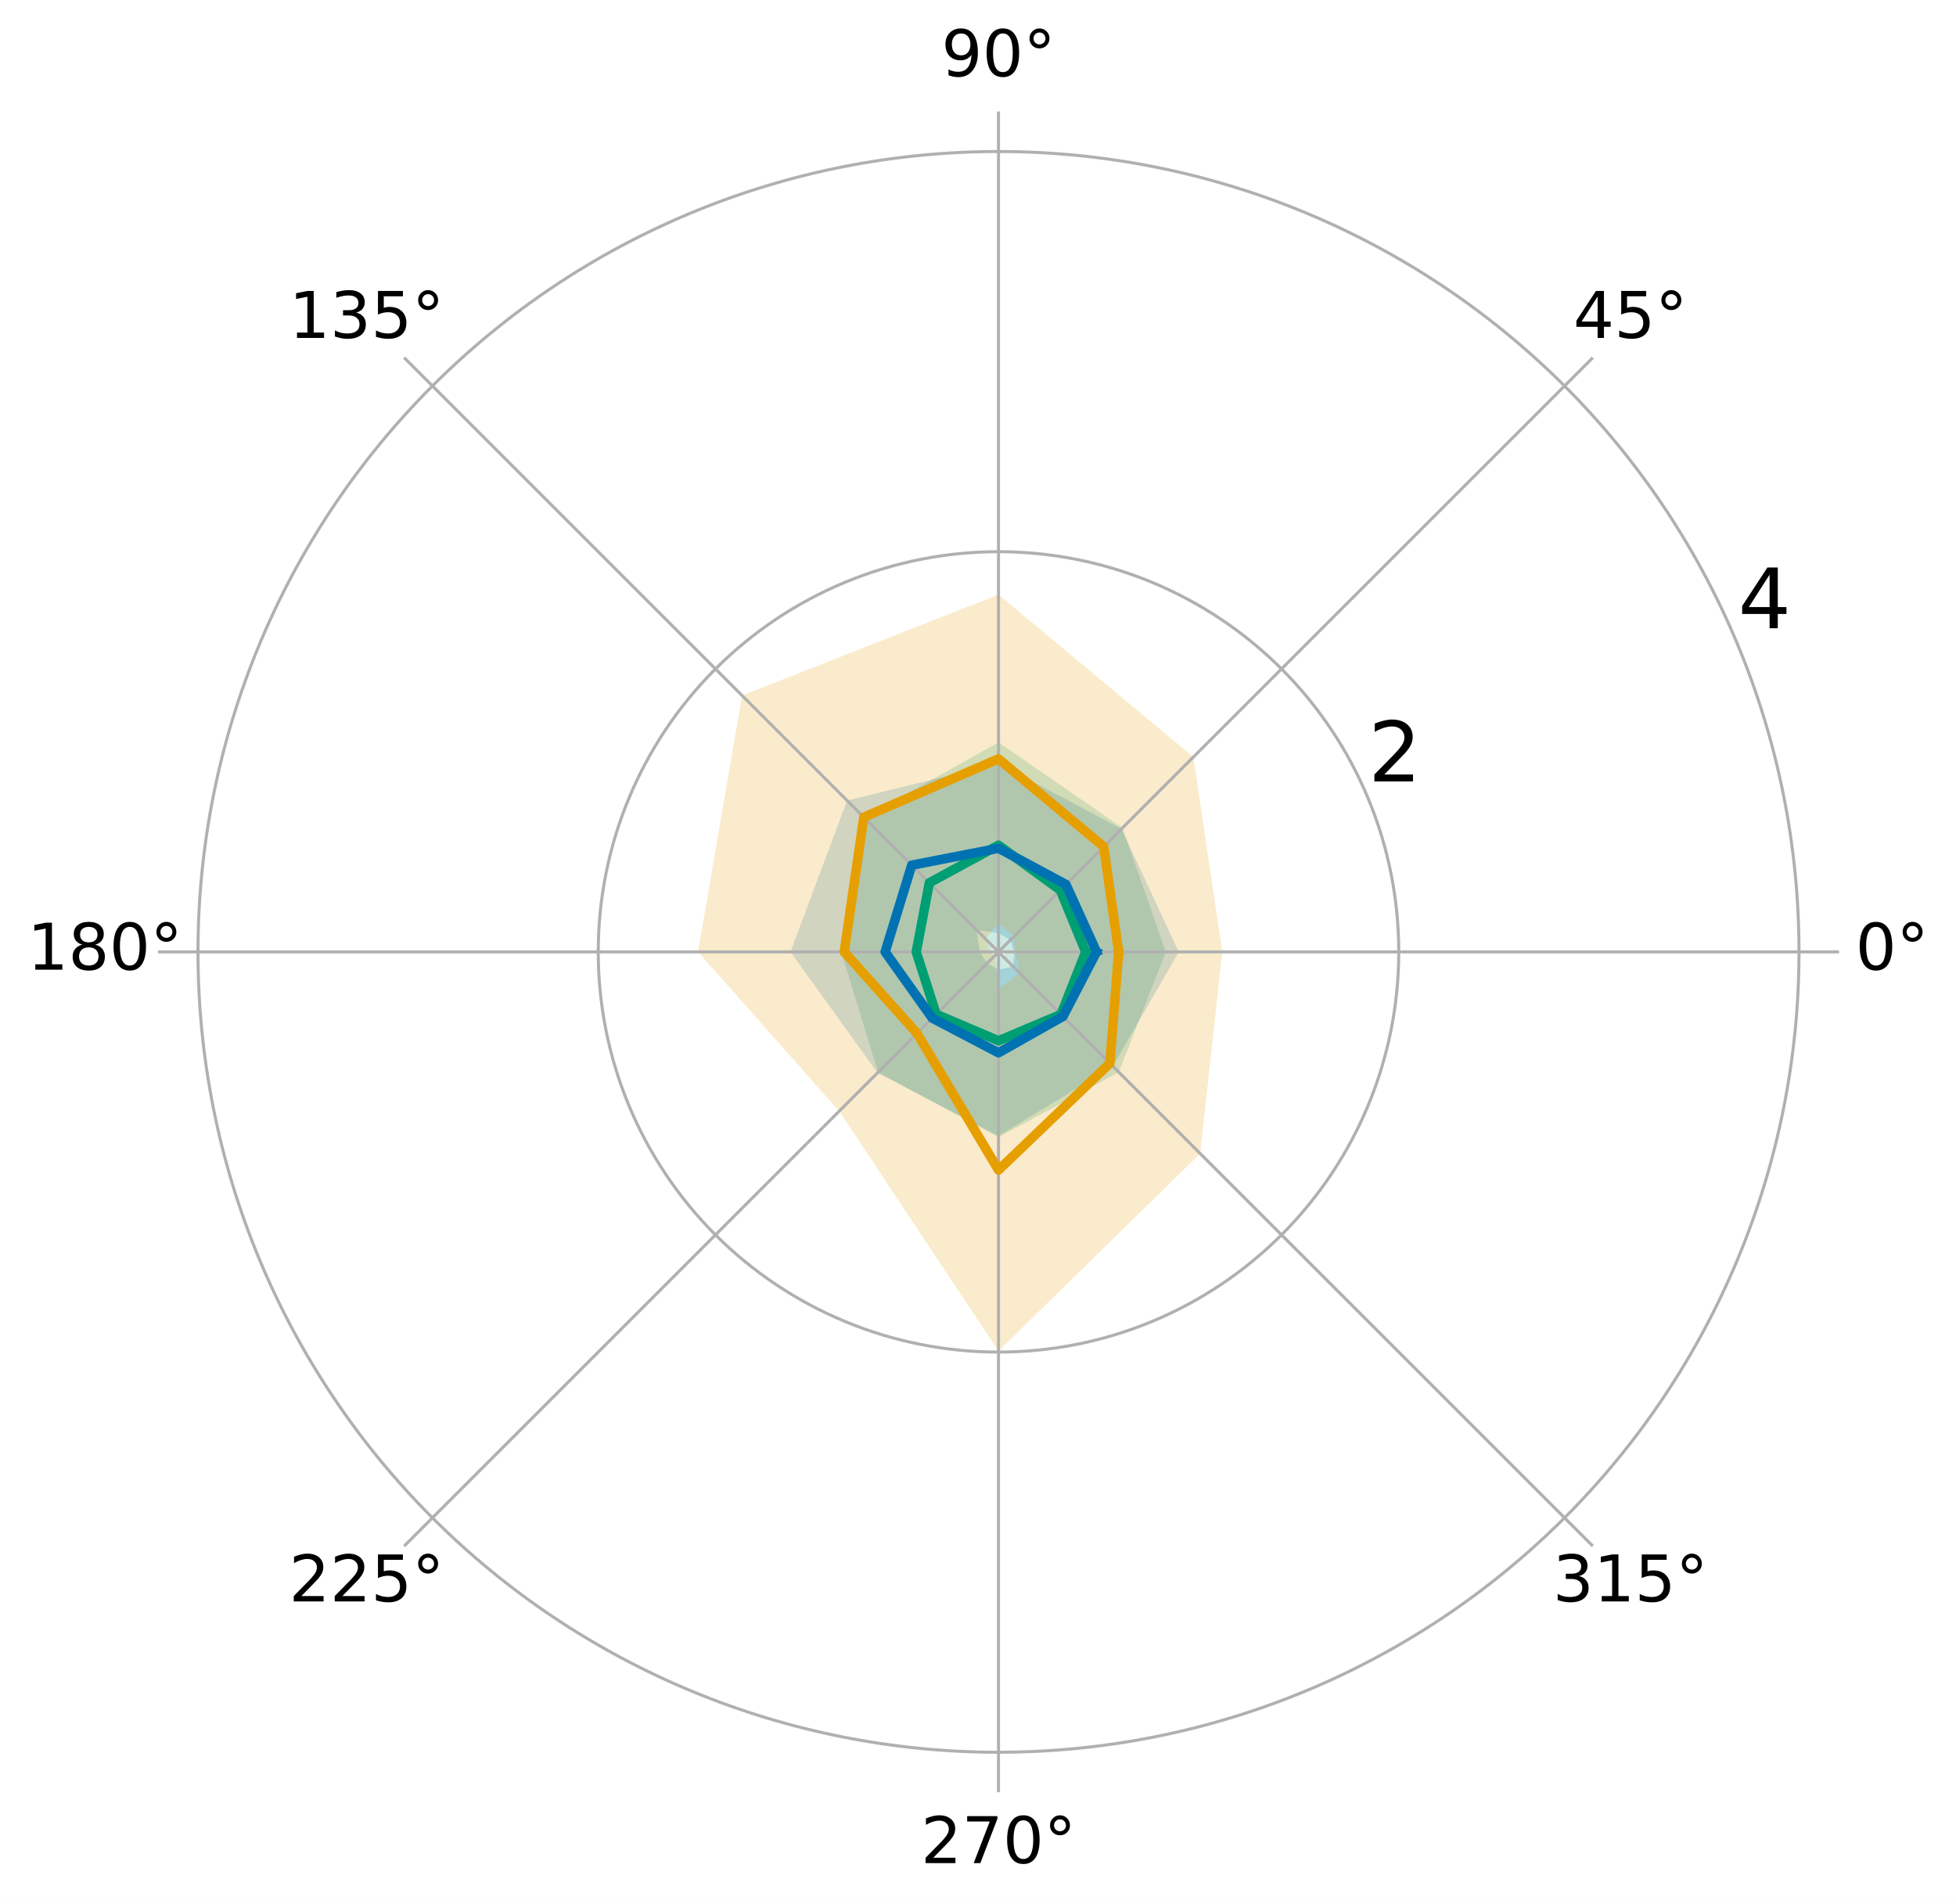
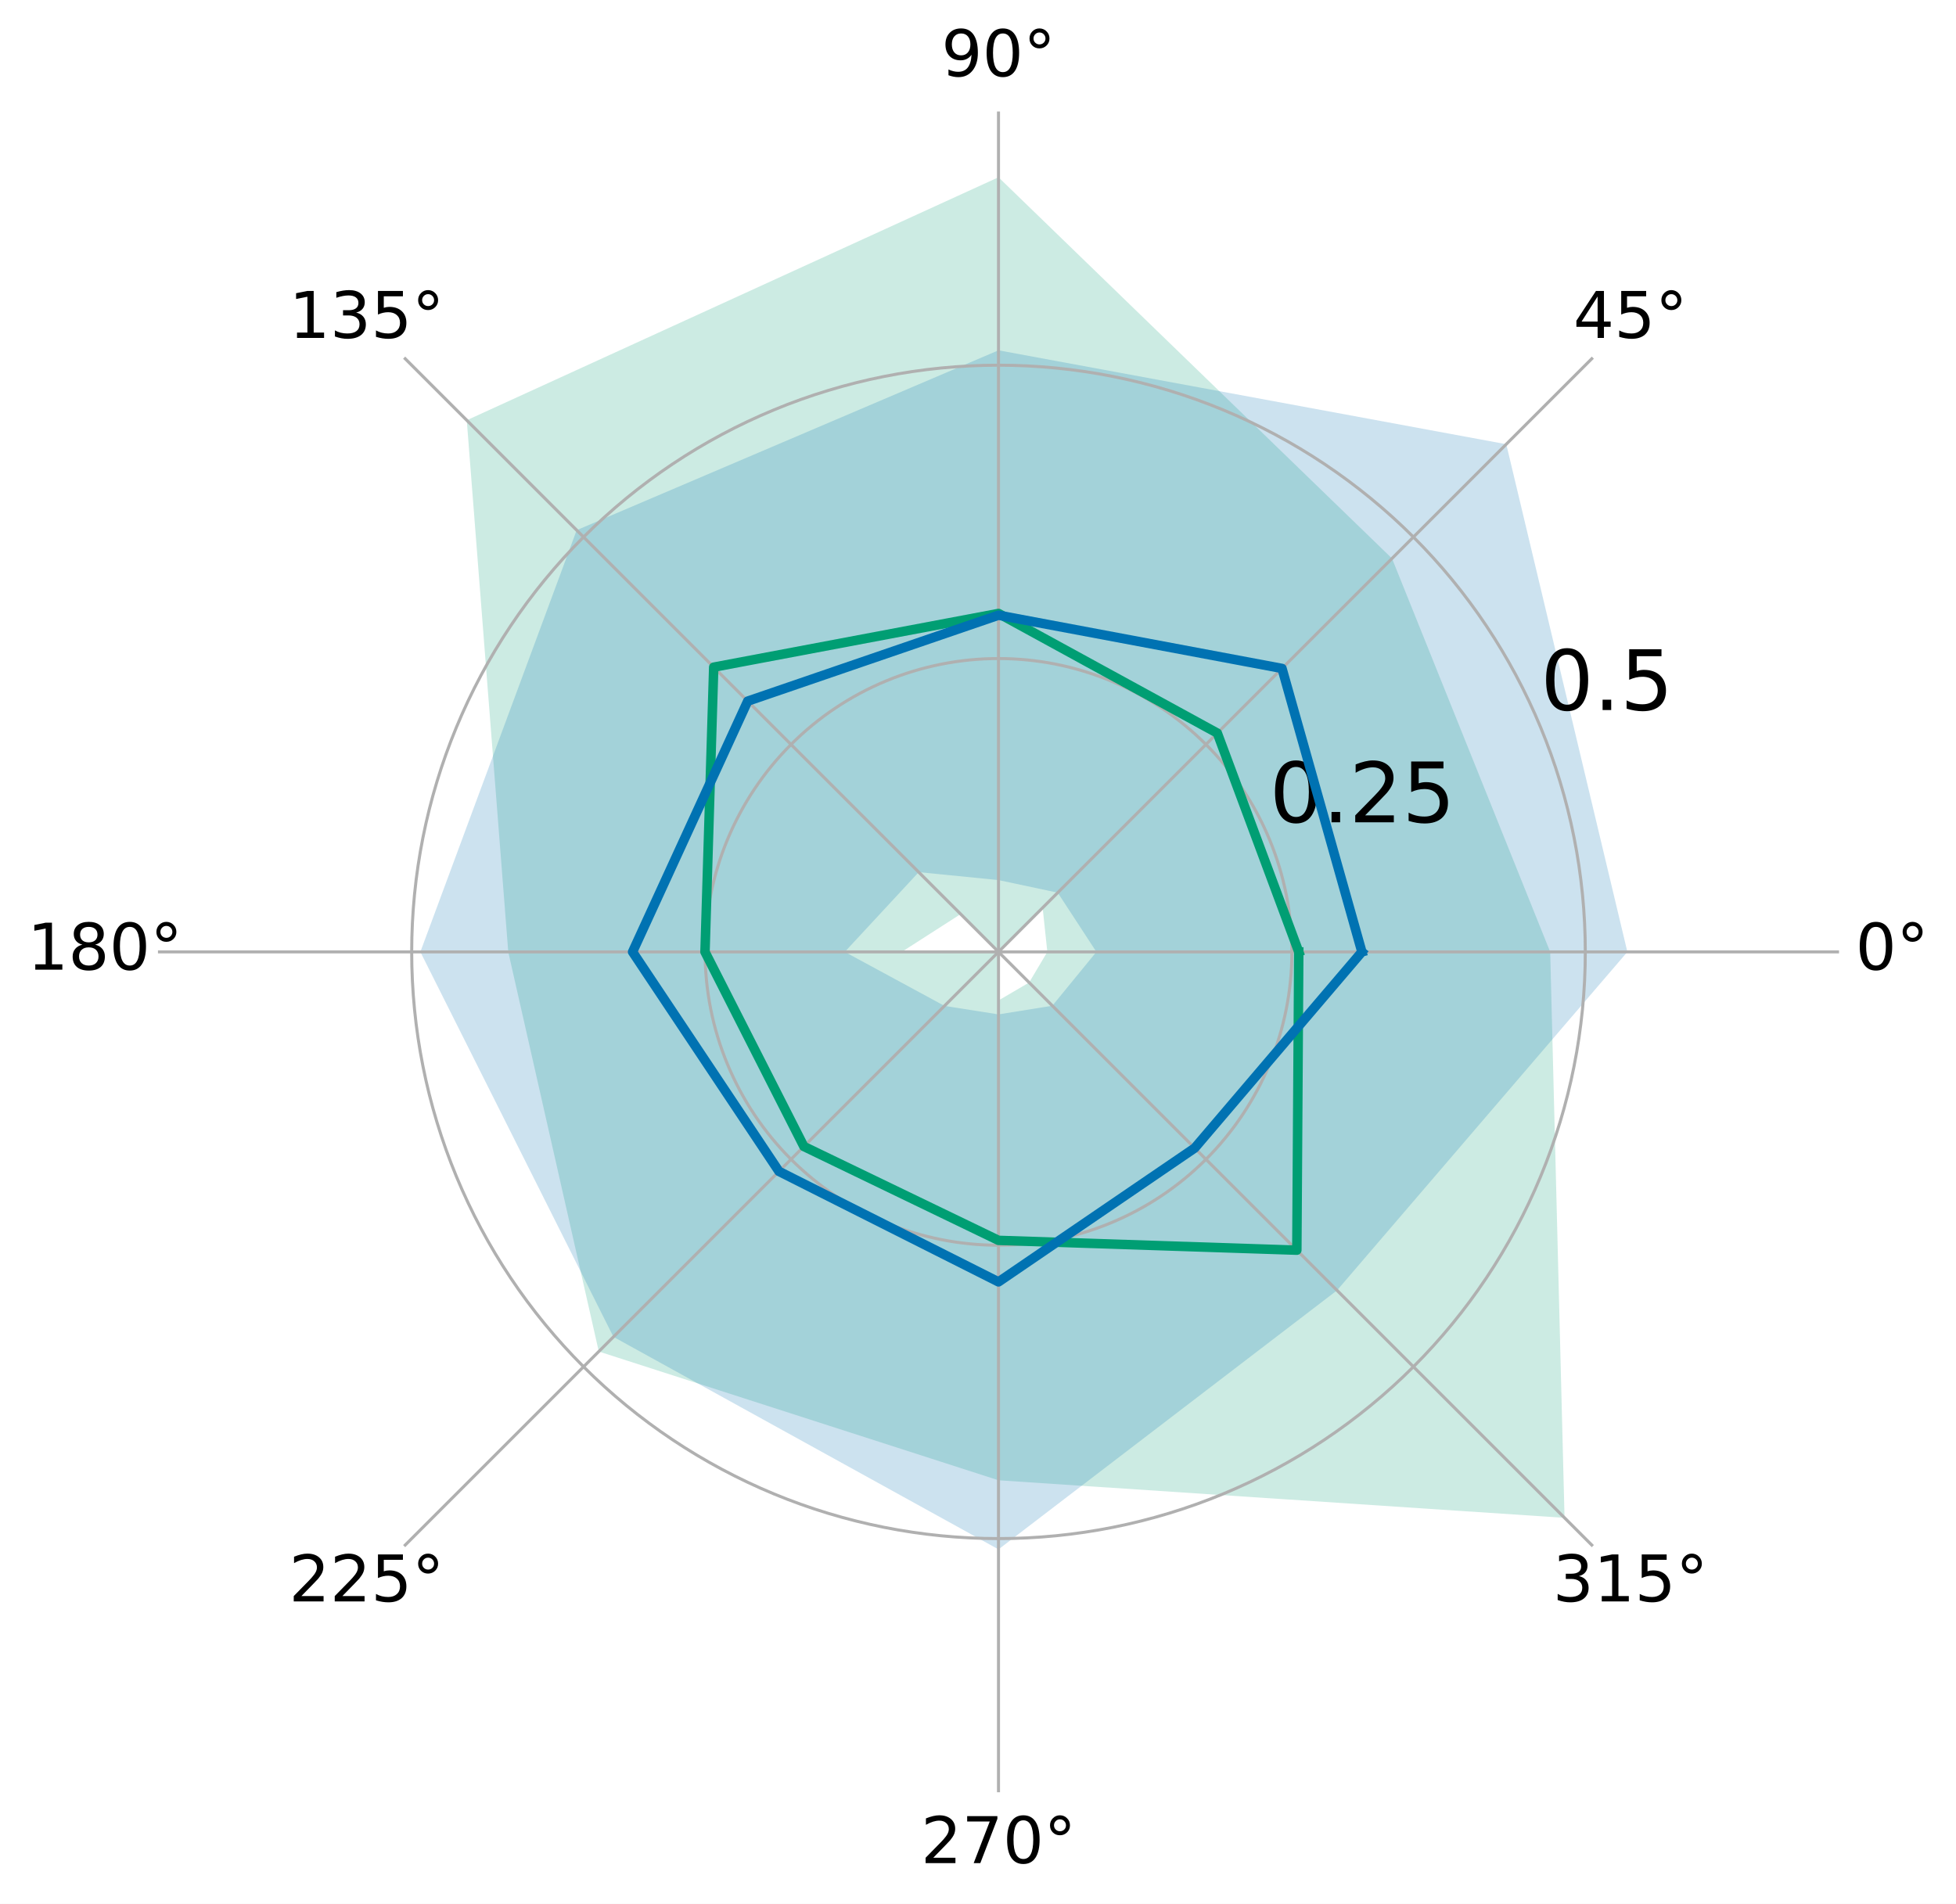
<svg xmlns="http://www.w3.org/2000/svg" xmlns:xlink="http://www.w3.org/1999/xlink" width="516.053pt" height="502.373pt" viewBox="0 0 516.053 502.373" version="1.1">
  <defs>
    <style type="text/css">*{stroke-linejoin: round; stroke-linecap: butt}</style>
  </defs>
  <g id="figure_1">
    <g id="patch_1">
      <path d="M 0 502.373  L 516.053 502.373  L 516.053 0  L 0 0  z " style="fill: #ffffff" />
    </g>
    <g id="axes_1">
      <g id="patch_2">
        <path d="M 485.194 251.186  C 485.194 222.065 479.458 193.227 468.314 166.323  C 457.17 139.418 440.834 114.97 420.242 94.378  C 399.651 73.787 375.203 57.451 348.298 46.307  C 321.394 35.163 292.556 29.426 263.434 29.426  C 234.313 29.426 205.475 35.163 178.57 46.307  C 151.666 57.451 127.218 73.787 106.626 94.378  C 86.035 114.97 69.699 139.418 58.555 166.323  C 47.411 193.227 41.674 222.065 41.674 251.186  C 41.674 280.308 47.411 309.146 58.555 336.05  C 69.699 362.955 86.035 387.403 106.626 407.994  C 127.218 428.586 151.666 444.922 178.57 456.066  C 205.475 467.21 234.313 472.946 263.434 472.946  C 292.556 472.946 321.394 467.21 348.298 456.066  C 375.203 444.922 399.651 428.586 420.242 407.994  C 440.834 387.403 457.17 362.955 468.314 336.05  C 479.458 309.146 485.194 280.308 485.194 251.186  M 263.434 251.186  C 263.434 251.186 263.434 251.186 263.434 251.186  C 263.434 251.186 263.434 251.186 263.434 251.186  C 263.434 251.186 263.434 251.186 263.434 251.186  C 263.434 251.186 263.434 251.186 263.434 251.186  C 263.434 251.186 263.434 251.186 263.434 251.186  C 263.434 251.186 263.434 251.186 263.434 251.186  C 263.434 251.186 263.434 251.186 263.434 251.186  C 263.434 251.186 263.434 251.186 263.434 251.186  C 263.434 251.186 263.434 251.186 263.434 251.186  C 263.434 251.186 263.434 251.186 263.434 251.186  C 263.434 251.186 263.434 251.186 263.434 251.186  C 263.434 251.186 263.434 251.186 263.434 251.186  C 263.434 251.186 263.434 251.186 263.434 251.186  C 263.434 251.186 263.434 251.186 263.434 251.186  C 263.434 251.186 263.434 251.186 263.434 251.186  C 263.434 251.186 263.434 251.186 263.434 251.186  z " style="fill: #ffffff" />
      </g>
      <g id="PolyCollection_1">
        <defs>
-           <path id="m931dfcbe3b" d="M 307.576 -251.186  L 265.312 -251.186  L 263.434 -251.186  L 263.434 -252.214  L 262.401 -252.22  L 261.554 -251.186  L 262.288 -250.04  L 263.434 -251.186  L 264.688 -249.933  L 265.312 -251.186  L 307.576 -251.186  L 307.576 -251.186  L 295.175 -219.446  L 263.434 -202.285  L 231.669 -219.421  L 221.919 -251.186  L 227.991 -286.63  L 263.434 -306.466  L 296.148 -283.9  L 307.576 -251.186  z " />
+           <path id="m12527b6527" d="M 408.99 -251.186  L 276.318 -251.186  L 275.079 -262.831  L 263.434 -251.186  L 253.455 -261.166  L 237.91 -251.186  L 263.434 -251.186  L 263.434 -238.372  L 271.517 -243.104  L 276.318 -251.186  L 408.99 -251.186  L 408.99 -251.186  L 412.775 -101.845  L 263.434 -111.758  L 157.98 -145.732  L 134.092 -251.186  L 123.145 -391.476  L 263.434 -455.596  L 367.254 -355.006  L 408.99 -251.186  z " />
        </defs>
-         <g clip-path="url(#pc1f9cb7ef4)">
-           <use xlink:href="#m931dfcbe3b" x="0" y="502.373" style="fill: #009e73; fill-opacity: 0.2" />
+         <g clip-path="url(#p68caac4113)">
+           <use xlink:href="#m12527b6527" x="0" y="502.373" style="fill: #009e73; fill-opacity: 0.2" />
        </g>
      </g>
      <g id="PolyCollection_2">
        <defs>
-           <path id="m31ed14289d" d="M 310.993 -251.186  L 267.61 -251.186  L 266.576 -254.329  L 263.434 -256.143  L 257.608 -257.013  L 258.495 -251.186  L 260.406 -248.158  L 263.434 -246.495  L 267.304 -247.317  L 267.61 -251.186  L 310.993 -251.186  L 310.993 -251.186  L 293.604 -221.016  L 263.434 -202.625  L 231.517 -219.269  L 208.558 -251.186  L 223.491 -291.129  L 263.434 -300.92  L 295.877 -283.629  L 310.993 -251.186  z " />
+           <path id="mc878015e62" d="M 429.352 -251.186  L 289.264 -251.186  L 279.063 -266.815  L 263.434 -270.137  L 242.39 -272.231  L 222.882 -251.186  L 249.185 -236.937  L 263.434 -234.692  L 277.642 -236.979  L 289.264 -251.186  L 429.352 -251.186  L 429.352 -251.186  L 352.752 -161.869  L 263.434 -93.524  L 161.845 -149.597  L 110.904 -251.186  L 152.144 -362.477  L 263.434 -409.933  L 397.402 -385.154  L 429.352 -251.186  z " />
        </defs>
-         <g clip-path="url(#pc1f9cb7ef4)">
-           <use xlink:href="#m31ed14289d" x="0" y="502.373" style="fill: #0072b2; fill-opacity: 0.2" />
-         </g>
-       </g>
-       <g id="PolyCollection_3">
-         <defs>
-           <path id="m01c67a7ea5" d="M 322.48 -251.186  L 267.785 -251.186  L 267.533 -255.285  L 263.434 -258.781  L 260.014 -254.607  L 261.303 -251.186  L 262.465 -250.217  L 263.434 -241.37  L 269.005 -245.616  L 267.785 -251.186  L 322.48 -251.186  L 322.48 -251.186  L 316.643 -197.978  L 263.434 -145.861  L 221.405 -209.157  L 184.159 -251.186  L 195.78 -318.841  L 263.434 -345.463  L 314.847 -302.599  L 322.48 -251.186  z " />
-         </defs>
-         <g clip-path="url(#pc1f9cb7ef4)">
-           <use xlink:href="#m01c67a7ea5" x="0" y="502.373" style="fill: #e69f00; fill-opacity: 0.2" />
+         <g clip-path="url(#p68caac4113)">
+           <use xlink:href="#mc878015e62" x="0" y="502.373" style="fill: #0072b2; fill-opacity: 0.2" />
        </g>
      </g>
      <g id="matplotlib.axis_1">
        <g id="xtick_1">
          <g id="line2d_1">
-             <path d="M 263.434 251.186  L 485.194 251.186  " clip-path="url(#pc1f9cb7ef4)" style="fill: none; stroke: #b0b0b0; stroke-width: 0.8; stroke-linecap: square" />
+             <path d="M 263.434 251.186  L 485.194 251.186  " clip-path="url(#p68caac4113)" style="fill: none; stroke: #b0b0b0; stroke-width: 0.8; stroke-linecap: square" />
          </g>
          <g id="text_1">
            <g transform="translate(489.5362 255.8773) scale(0.17 -0.17)">
              <defs>
                <path id="DejaVuSans-30" d="M 2034 4250  Q 1547 4250 1301 3770  Q 1056 3291 1056 2328  Q 1056 1369 1301 889  Q 1547 409 2034 409  Q 2525 409 2770 889  Q 3016 1369 3016 2328  Q 3016 3291 2770 3770  Q 2525 4250 2034 4250  z M 2034 4750  Q 2819 4750 3233 4129  Q 3647 3509 3647 2328  Q 3647 1150 3233 529  Q 2819 -91 2034 -91  Q 1250 -91 836 529  Q 422 1150 422 2328  Q 422 3509 836 4129  Q 1250 4750 2034 4750  z " transform="scale(0.015625)" />
                <path id="DejaVuSans-b0" d="M 1600 4347  Q 1350 4347 1178 4173  Q 1006 4000 1006 3750  Q 1006 3503 1178 3333  Q 1350 3163 1600 3163  Q 1850 3163 2022 3333  Q 2194 3503 2194 3750  Q 2194 3997 2020 4172  Q 1847 4347 1600 4347  z M 1600 4750  Q 1800 4750 1984 4673  Q 2169 4597 2303 4453  Q 2447 4313 2519 4134  Q 2591 3956 2591 3750  Q 2591 3338 2302 3052  Q 2013 2766 1594 2766  Q 1172 2766 890 3047  Q 609 3328 609 3750  Q 609 4169 896 4459  Q 1184 4750 1600 4750  z " transform="scale(0.015625)" />
              </defs>
              <use xlink:href="#DejaVuSans-30" />
              <use xlink:href="#DejaVuSans-b0" x="63.623" />
            </g>
          </g>
        </g>
        <g id="xtick_2">
          <g id="line2d_2">
-             <path d="M 263.434 251.186  L 420.242 94.378  " clip-path="url(#pc1f9cb7ef4)" style="fill: none; stroke: #b0b0b0; stroke-width: 0.8; stroke-linecap: square" />
+             <path d="M 263.434 251.186  L 420.242 94.378  " clip-path="url(#p68caac4113)" style="fill: none; stroke: #b0b0b0; stroke-width: 0.8; stroke-linecap: square" />
          </g>
          <g id="text_2">
            <g transform="translate(415.0756 89.16985) scale(0.17 -0.17)">
              <defs>
                <path id="DejaVuSans-34" d="M 2419 4116  L 825 1625  L 2419 1625  L 2419 4116  z M 2253 4666  L 3047 4666  L 3047 1625  L 3713 1625  L 3713 1100  L 3047 1100  L 3047 0  L 2419 0  L 2419 1100  L 313 1100  L 313 1709  L 2253 4666  z " transform="scale(0.015625)" />
                <path id="DejaVuSans-35" d="M 691 4666  L 3169 4666  L 3169 4134  L 1269 4134  L 1269 2991  Q 1406 3038 1543 3061  Q 1681 3084 1819 3084  Q 2600 3084 3056 2656  Q 3513 2228 3513 1497  Q 3513 744 3044 326  Q 2575 -91 1722 -91  Q 1428 -91 1123 -41  Q 819 9 494 109  L 494 744  Q 775 591 1075 516  Q 1375 441 1709 441  Q 2250 441 2565 725  Q 2881 1009 2881 1497  Q 2881 1984 2565 2268  Q 2250 2553 1709 2553  Q 1456 2553 1204 2497  Q 953 2441 691 2322  L 691 4666  z " transform="scale(0.015625)" />
              </defs>
              <use xlink:href="#DejaVuSans-34" />
              <use xlink:href="#DejaVuSans-35" x="63.623" />
              <use xlink:href="#DejaVuSans-b0" x="127.246" />
            </g>
          </g>
        </g>
        <g id="xtick_3">
          <g id="line2d_3">
-             <path d="M 263.434 251.186  L 263.434 29.426  " clip-path="url(#pc1f9cb7ef4)" style="fill: none; stroke: #b0b0b0; stroke-width: 0.8; stroke-linecap: square" />
+             <path d="M 263.434 251.186  L 263.434 29.426  " clip-path="url(#p68caac4113)" style="fill: none; stroke: #b0b0b0; stroke-width: 0.8; stroke-linecap: square" />
          </g>
          <g id="text_3">
            <g transform="translate(248.3681 20.11734) scale(0.17 -0.17)">
              <defs>
                <path id="DejaVuSans-39" d="M 703 97  L 703 672  Q 941 559 1184 500  Q 1428 441 1663 441  Q 2288 441 2617 861  Q 2947 1281 2994 2138  Q 2813 1869 2534 1725  Q 2256 1581 1919 1581  Q 1219 1581 811 2004  Q 403 2428 403 3163  Q 403 3881 828 4315  Q 1253 4750 1959 4750  Q 2769 4750 3195 4129  Q 3622 3509 3622 2328  Q 3622 1225 3098 567  Q 2575 -91 1691 -91  Q 1453 -91 1209 -44  Q 966 3 703 97  z M 1959 2075  Q 2384 2075 2632 2365  Q 2881 2656 2881 3163  Q 2881 3666 2632 3958  Q 2384 4250 1959 4250  Q 1534 4250 1286 3958  Q 1038 3666 1038 3163  Q 1038 2656 1286 2365  Q 1534 2075 1959 2075  z " transform="scale(0.015625)" />
              </defs>
              <use xlink:href="#DejaVuSans-39" />
              <use xlink:href="#DejaVuSans-30" x="63.623" />
              <use xlink:href="#DejaVuSans-b0" x="127.246" />
            </g>
          </g>
        </g>
        <g id="xtick_4">
          <g id="line2d_4">
-             <path d="M 263.434 251.186  L 106.626 94.378  " clip-path="url(#pc1f9cb7ef4)" style="fill: none; stroke: #b0b0b0; stroke-width: 0.8; stroke-linecap: square" />
+             <path d="M 263.434 251.186  L 106.626 94.378  " clip-path="url(#p68caac4113)" style="fill: none; stroke: #b0b0b0; stroke-width: 0.8; stroke-linecap: square" />
          </g>
          <g id="text_4">
            <g transform="translate(76.2525 89.16985) scale(0.17 -0.17)">
              <defs>
                <path id="DejaVuSans-31" d="M 794 531  L 1825 531  L 1825 4091  L 703 3866  L 703 4441  L 1819 4666  L 2450 4666  L 2450 531  L 3481 531  L 3481 0  L 794 0  L 794 531  z " transform="scale(0.015625)" />
                <path id="DejaVuSans-33" d="M 2597 2516  Q 3050 2419 3304 2112  Q 3559 1806 3559 1356  Q 3559 666 3084 287  Q 2609 -91 1734 -91  Q 1441 -91 1130 -33  Q 819 25 488 141  L 488 750  Q 750 597 1062 519  Q 1375 441 1716 441  Q 2309 441 2620 675  Q 2931 909 2931 1356  Q 2931 1769 2642 2001  Q 2353 2234 1838 2234  L 1294 2234  L 1294 2753  L 1863 2753  Q 2328 2753 2575 2939  Q 2822 3125 2822 3475  Q 2822 3834 2567 4026  Q 2313 4219 1838 4219  Q 1578 4219 1281 4162  Q 984 4106 628 3988  L 628 4550  Q 988 4650 1302 4700  Q 1616 4750 1894 4750  Q 2613 4750 3031 4423  Q 3450 4097 3450 3541  Q 3450 3153 3228 2886  Q 3006 2619 2597 2516  z " transform="scale(0.015625)" />
              </defs>
              <use xlink:href="#DejaVuSans-31" />
              <use xlink:href="#DejaVuSans-33" x="63.623" />
              <use xlink:href="#DejaVuSans-35" x="127.246" />
              <use xlink:href="#DejaVuSans-b0" x="190.869" />
            </g>
          </g>
        </g>
        <g id="xtick_5">
          <g id="line2d_5">
-             <path d="M 263.434 251.186  L 41.674 251.186  " clip-path="url(#pc1f9cb7ef4)" style="fill: none; stroke: #b0b0b0; stroke-width: 0.8; stroke-linecap: square" />
+             <path d="M 263.434 251.186  L 41.674 251.186  " clip-path="url(#p68caac4113)" style="fill: none; stroke: #b0b0b0; stroke-width: 0.8; stroke-linecap: square" />
          </g>
          <g id="text_5">
            <g transform="translate(7.2 255.8773) scale(0.17 -0.17)">
              <defs>
                <path id="DejaVuSans-38" d="M 2034 2216  Q 1584 2216 1326 1975  Q 1069 1734 1069 1313  Q 1069 891 1326 650  Q 1584 409 2034 409  Q 2484 409 2743 651  Q 3003 894 3003 1313  Q 3003 1734 2745 1975  Q 2488 2216 2034 2216  z M 1403 2484  Q 997 2584 770 2862  Q 544 3141 544 3541  Q 544 4100 942 4425  Q 1341 4750 2034 4750  Q 2731 4750 3128 4425  Q 3525 4100 3525 3541  Q 3525 3141 3298 2862  Q 3072 2584 2669 2484  Q 3125 2378 3379 2068  Q 3634 1759 3634 1313  Q 3634 634 3220 271  Q 2806 -91 2034 -91  Q 1263 -91 848 271  Q 434 634 434 1313  Q 434 1759 690 2068  Q 947 2378 1403 2484  z M 1172 3481  Q 1172 3119 1398 2916  Q 1625 2713 2034 2713  Q 2441 2713 2670 2916  Q 2900 3119 2900 3481  Q 2900 3844 2670 4047  Q 2441 4250 2034 4250  Q 1625 4250 1398 4047  Q 1172 3844 1172 3481  z " transform="scale(0.015625)" />
              </defs>
              <use xlink:href="#DejaVuSans-31" />
              <use xlink:href="#DejaVuSans-38" x="63.623" />
              <use xlink:href="#DejaVuSans-30" x="127.246" />
              <use xlink:href="#DejaVuSans-b0" x="190.869" />
            </g>
          </g>
        </g>
        <g id="xtick_6">
          <g id="line2d_6">
-             <path d="M 263.434 251.186  L 106.626 407.994  " clip-path="url(#pc1f9cb7ef4)" style="fill: none; stroke: #b0b0b0; stroke-width: 0.8; stroke-linecap: square" />
+             <path d="M 263.434 251.186  L 106.626 407.994  " clip-path="url(#p68caac4113)" style="fill: none; stroke: #b0b0b0; stroke-width: 0.8; stroke-linecap: square" />
          </g>
          <g id="text_6">
            <g transform="translate(76.2525 422.5848) scale(0.17 -0.17)">
              <defs>
                <path id="DejaVuSans-32" d="M 1228 531  L 3431 531  L 3431 0  L 469 0  L 469 531  Q 828 903 1448 1529  Q 2069 2156 2228 2338  Q 2531 2678 2651 2914  Q 2772 3150 2772 3378  Q 2772 3750 2511 3984  Q 2250 4219 1831 4219  Q 1534 4219 1204 4116  Q 875 4013 500 3803  L 500 4441  Q 881 4594 1212 4672  Q 1544 4750 1819 4750  Q 2544 4750 2975 4387  Q 3406 4025 3406 3419  Q 3406 3131 3298 2873  Q 3191 2616 2906 2266  Q 2828 2175 2409 1742  Q 1991 1309 1228 531  z " transform="scale(0.015625)" />
              </defs>
              <use xlink:href="#DejaVuSans-32" />
              <use xlink:href="#DejaVuSans-32" x="63.623" />
              <use xlink:href="#DejaVuSans-35" x="127.246" />
              <use xlink:href="#DejaVuSans-b0" x="190.869" />
            </g>
          </g>
        </g>
        <g id="xtick_7">
          <g id="line2d_7">
-             <path d="M 263.434 251.186  L 263.434 472.946  " clip-path="url(#pc1f9cb7ef4)" style="fill: none; stroke: #b0b0b0; stroke-width: 0.8; stroke-linecap: square" />
+             <path d="M 263.434 251.186  L 263.434 472.946  " clip-path="url(#p68caac4113)" style="fill: none; stroke: #b0b0b0; stroke-width: 0.8; stroke-linecap: square" />
          </g>
          <g id="text_7">
            <g transform="translate(242.96 491.6373) scale(0.17 -0.17)">
              <defs>
                <path id="DejaVuSans-37" d="M 525 4666  L 3525 4666  L 3525 4397  L 1831 0  L 1172 0  L 2766 4134  L 525 4134  L 525 4666  z " transform="scale(0.015625)" />
              </defs>
              <use xlink:href="#DejaVuSans-32" />
              <use xlink:href="#DejaVuSans-37" x="63.623" />
              <use xlink:href="#DejaVuSans-30" x="127.246" />
              <use xlink:href="#DejaVuSans-b0" x="190.869" />
            </g>
          </g>
        </g>
        <g id="xtick_8">
          <g id="line2d_8">
-             <path d="M 263.434 251.186  L 420.242 407.994  " clip-path="url(#pc1f9cb7ef4)" style="fill: none; stroke: #b0b0b0; stroke-width: 0.8; stroke-linecap: square" />
+             <path d="M 263.434 251.186  L 420.242 407.994  " clip-path="url(#p68caac4113)" style="fill: none; stroke: #b0b0b0; stroke-width: 0.8; stroke-linecap: square" />
          </g>
          <g id="text_8">
            <g transform="translate(409.6675 422.5848) scale(0.17 -0.17)">
              <use xlink:href="#DejaVuSans-33" />
              <use xlink:href="#DejaVuSans-31" x="63.623" />
              <use xlink:href="#DejaVuSans-35" x="127.246" />
              <use xlink:href="#DejaVuSans-b0" x="190.869" />
            </g>
          </g>
        </g>
      </g>
      <g id="matplotlib.axis_2">
        <g id="ytick_1">
          <g id="line2d_9">
-             <path d="M 369.034 251.186  C 369.034 237.319 366.303 223.587 360.996 210.775  C 355.689 197.963 347.91 186.322 338.105 176.516  C 328.299 166.71 316.657 158.931 303.846 153.625  C 291.034 148.318 277.302 145.586 263.434 145.586  C 249.567 145.586 235.835 148.318 223.023 153.625  C 210.211 158.931 198.57 166.71 188.764 176.516  C 178.958 186.322 171.179 197.963 165.873 210.775  C 160.566 223.587 157.834 237.319 157.834 251.186  C 157.834 265.054 160.566 278.786 165.873 291.598  C 171.179 304.409 178.958 316.051 188.764 325.857  C 198.57 335.663 210.211 343.441 223.023 348.748  C 235.835 354.055 249.567 356.786 263.434 356.786  C 277.302 356.786 291.034 354.055 303.846 348.748  C 316.657 343.441 328.299 335.663 338.105 325.857  C 347.91 316.051 355.689 304.409 360.996 291.598  C 366.303 278.786 369.034 265.054 369.034 251.186  " clip-path="url(#pc1f9cb7ef4)" style="fill: none; stroke: #b0b0b0; stroke-width: 0.8; stroke-linecap: square" />
+             <path d="M 340.842 251.186  C 340.842 241.021 338.84 230.955 334.95 221.564  C 331.06 212.172 325.358 203.638 318.17 196.451  C 310.982 189.263 302.449 183.561 293.057 179.671  C 283.666 175.781 273.6 173.778 263.434 173.778  C 253.269 173.778 243.203 175.781 233.812 179.671  C 224.42 183.561 215.886 189.263 208.699 196.451  C 201.511 203.638 195.809 212.172 191.919 221.564  C 188.029 230.955 186.026 241.021 186.026 251.186  C 186.026 261.352 188.029 271.418 191.919 280.809  C 195.809 290.201 201.511 298.734 208.699 305.922  C 215.886 313.11 224.42 318.812 233.812 322.702  C 243.203 326.592 253.269 328.595 263.434 328.595  C 273.6 328.595 283.666 326.592 293.057 322.702  C 302.449 318.812 310.982 313.11 318.17 305.922  C 325.358 298.734 331.06 290.201 334.95 280.809  C 338.84 271.418 340.842 261.352 340.842 251.186  " clip-path="url(#p68caac4113)" style="fill: none; stroke: #b0b0b0; stroke-width: 0.8; stroke-linecap: square" />
          </g>
          <g id="text_9">
-             <g transform="translate(360.9961 206.1997) scale(0.22 -0.22)">
-               <use xlink:href="#DejaVuSans-32" />
+             <g transform="translate(334.9502 216.9883) scale(0.22 -0.22)">
+               <defs>
+                 <path id="DejaVuSans-2e" d="M 684 794  L 1344 794  L 1344 0  L 684 0  L 684 794  z " transform="scale(0.015625)" />
+               </defs>
+               <use xlink:href="#DejaVuSans-30" />
+               <use xlink:href="#DejaVuSans-2e" x="63.623" />
+               <use xlink:href="#DejaVuSans-32" x="95.41" />
+               <use xlink:href="#DejaVuSans-35" x="159.033" />
            </g>
          </g>
        </g>
        <g id="ytick_2">
          <g id="line2d_10">
-             <path d="M 474.634 251.186  C 474.634 223.452 469.171 195.987 458.558 170.364  C 447.944 144.74 432.387 121.457 412.775 101.845  C 393.164 82.234 369.88 66.677 344.257 56.063  C 318.634 45.45 291.169 39.986 263.434 39.986  C 235.7 39.986 208.235 45.45 182.612 56.063  C 156.988 66.677 133.705 82.234 114.093 101.845  C 94.482 121.457 78.925 144.74 68.311 170.364  C 57.697 195.987 52.234 223.452 52.234 251.186  C 52.234 278.921 57.697 306.386 68.311 332.009  C 78.925 357.633 94.482 380.916 114.093 400.527  C 133.705 420.139 156.988 435.696 182.612 446.31  C 208.235 456.923 235.7 462.386 263.434 462.386  C 291.169 462.386 318.634 456.923 344.257 446.31  C 369.88 435.696 393.164 420.139 412.775 400.527  C 432.387 380.916 447.944 357.633 458.558 332.009  C 469.171 306.386 474.634 278.921 474.634 251.186  " clip-path="url(#pc1f9cb7ef4)" style="fill: none; stroke: #b0b0b0; stroke-width: 0.8; stroke-linecap: square" />
+             <path d="M 418.251 251.186  C 418.251 230.856 414.246 210.724 406.466 191.941  C 398.686 173.158 387.282 156.09 372.906 141.715  C 358.53 127.339 341.463 115.935 322.68 108.155  C 303.897 100.375 283.765 96.37 263.434 96.37  C 243.104 96.37 222.971 100.375 204.189 108.155  C 185.406 115.935 168.338 127.339 153.963 141.715  C 139.587 156.09 128.183 173.158 120.403 191.941  C 112.623 210.724 108.618 230.856 108.618 251.186  C 108.618 271.517 112.623 291.649 120.403 310.432  C 128.183 329.215 139.587 346.282 153.963 360.658  C 168.338 375.034 185.406 386.438 204.189 394.218  C 222.971 401.998 243.104 406.003 263.434 406.003  C 283.765 406.003 303.897 401.998 322.68 394.218  C 341.463 386.438 358.53 375.034 372.906 360.658  C 387.282 346.282 398.686 329.215 406.466 310.432  C 414.246 291.649 418.251 271.517 418.251 251.186  " clip-path="url(#p68caac4113)" style="fill: none; stroke: #b0b0b0; stroke-width: 0.8; stroke-linecap: square" />
          </g>
          <g id="text_10">
-             <g transform="translate(458.5577 165.7884) scale(0.22 -0.22)">
-               <use xlink:href="#DejaVuSans-34" />
+             <g transform="translate(406.4659 187.3655) scale(0.22 -0.22)">
+               <use xlink:href="#DejaVuSans-30" />
+               <use xlink:href="#DejaVuSans-2e" x="63.623" />
+               <use xlink:href="#DejaVuSans-35" x="95.41" />
            </g>
          </g>
        </g>
      </g>
      <g id="line2d_11">
-         <path d="M 286.444 251.186  L 279.739 234.882  L 263.434 223.033  L 245.196 232.948  L 241.737 251.186  L 246.978 267.642  L 263.434 274.636  L 279.931 267.683  L 286.444 251.186  " clip-path="url(#pc1f9cb7ef4)" style="fill: none; stroke: #009e73; stroke-width: 2.5; stroke-linecap: square" />
+         <path d="M 342.654 251.186  L 321.167 193.454  L 263.434 161.879  L 188.3 176.052  L 186.001 251.186  L 212.09 302.531  L 263.434 327.308  L 342.146 329.898  L 342.654 251.186  " clip-path="url(#p68caac4113)" style="fill: none; stroke: #009e73; stroke-width: 2.5; stroke-linecap: square" />
      </g>
      <g id="line2d_12">
-         <path d="M 289.301 251.186  L 281.227 233.394  L 263.434 223.841  L 240.55 228.302  L 233.526 251.186  L 245.962 268.659  L 263.434 277.813  L 280.454 268.206  L 289.301 251.186  " clip-path="url(#pc1f9cb7ef4)" style="fill: none; stroke: #0072b2; stroke-width: 2.5; stroke-linecap: square" />
-       </g>
-       <g id="line2d_13">
-         <path d="M 295.133 251.186  L 291.19 223.431  L 263.434 200.251  L 227.897 215.649  L 222.731 251.186  L 241.935 272.686  L 263.434 308.757  L 292.824 280.576  L 295.133 251.186  " clip-path="url(#pc1f9cb7ef4)" style="fill: none; stroke: #e69f00; stroke-width: 2.5; stroke-linecap: square" />
+         <path d="M 359.308 251.186  L 338.232 176.388  L 263.434 162.338  L 197.267 185.019  L 166.893 251.186  L 205.515 309.106  L 263.434 338.265  L 315.197 302.949  L 359.308 251.186  " clip-path="url(#p68caac4113)" style="fill: none; stroke: #0072b2; stroke-width: 2.5; stroke-linecap: square" />
      </g>
    </g>
  </g>
  <defs>
-     <clipPath id="pc1f9cb7ef4">
+     <clipPath id="p68caac4113">
      <path d="M 485.194 251.186  C 485.194 222.065 479.458 193.227 468.314 166.323  C 457.17 139.418 440.834 114.97 420.242 94.378  C 399.651 73.787 375.203 57.451 348.298 46.307  C 321.394 35.163 292.556 29.426 263.434 29.426  C 234.313 29.426 205.475 35.163 178.57 46.307  C 151.666 57.451 127.218 73.787 106.626 94.378  C 86.035 114.97 69.699 139.418 58.555 166.323  C 47.411 193.227 41.674 222.065 41.674 251.186  C 41.674 280.308 47.411 309.146 58.555 336.05  C 69.699 362.955 86.035 387.403 106.626 407.994  C 127.218 428.586 151.666 444.922 178.57 456.066  C 205.475 467.21 234.313 472.946 263.434 472.946  C 292.556 472.946 321.394 467.21 348.298 456.066  C 375.203 444.922 399.651 428.586 420.242 407.994  C 440.834 387.403 457.17 362.955 468.314 336.05  C 479.458 309.146 485.194 280.308 485.194 251.186  M 263.434 251.186  C 263.434 251.186 263.434 251.186 263.434 251.186  C 263.434 251.186 263.434 251.186 263.434 251.186  C 263.434 251.186 263.434 251.186 263.434 251.186  C 263.434 251.186 263.434 251.186 263.434 251.186  C 263.434 251.186 263.434 251.186 263.434 251.186  C 263.434 251.186 263.434 251.186 263.434 251.186  C 263.434 251.186 263.434 251.186 263.434 251.186  C 263.434 251.186 263.434 251.186 263.434 251.186  C 263.434 251.186 263.434 251.186 263.434 251.186  C 263.434 251.186 263.434 251.186 263.434 251.186  C 263.434 251.186 263.434 251.186 263.434 251.186  C 263.434 251.186 263.434 251.186 263.434 251.186  C 263.434 251.186 263.434 251.186 263.434 251.186  C 263.434 251.186 263.434 251.186 263.434 251.186  C 263.434 251.186 263.434 251.186 263.434 251.186  C 263.434 251.186 263.434 251.186 263.434 251.186  z " />
    </clipPath>
  </defs>
</svg>
